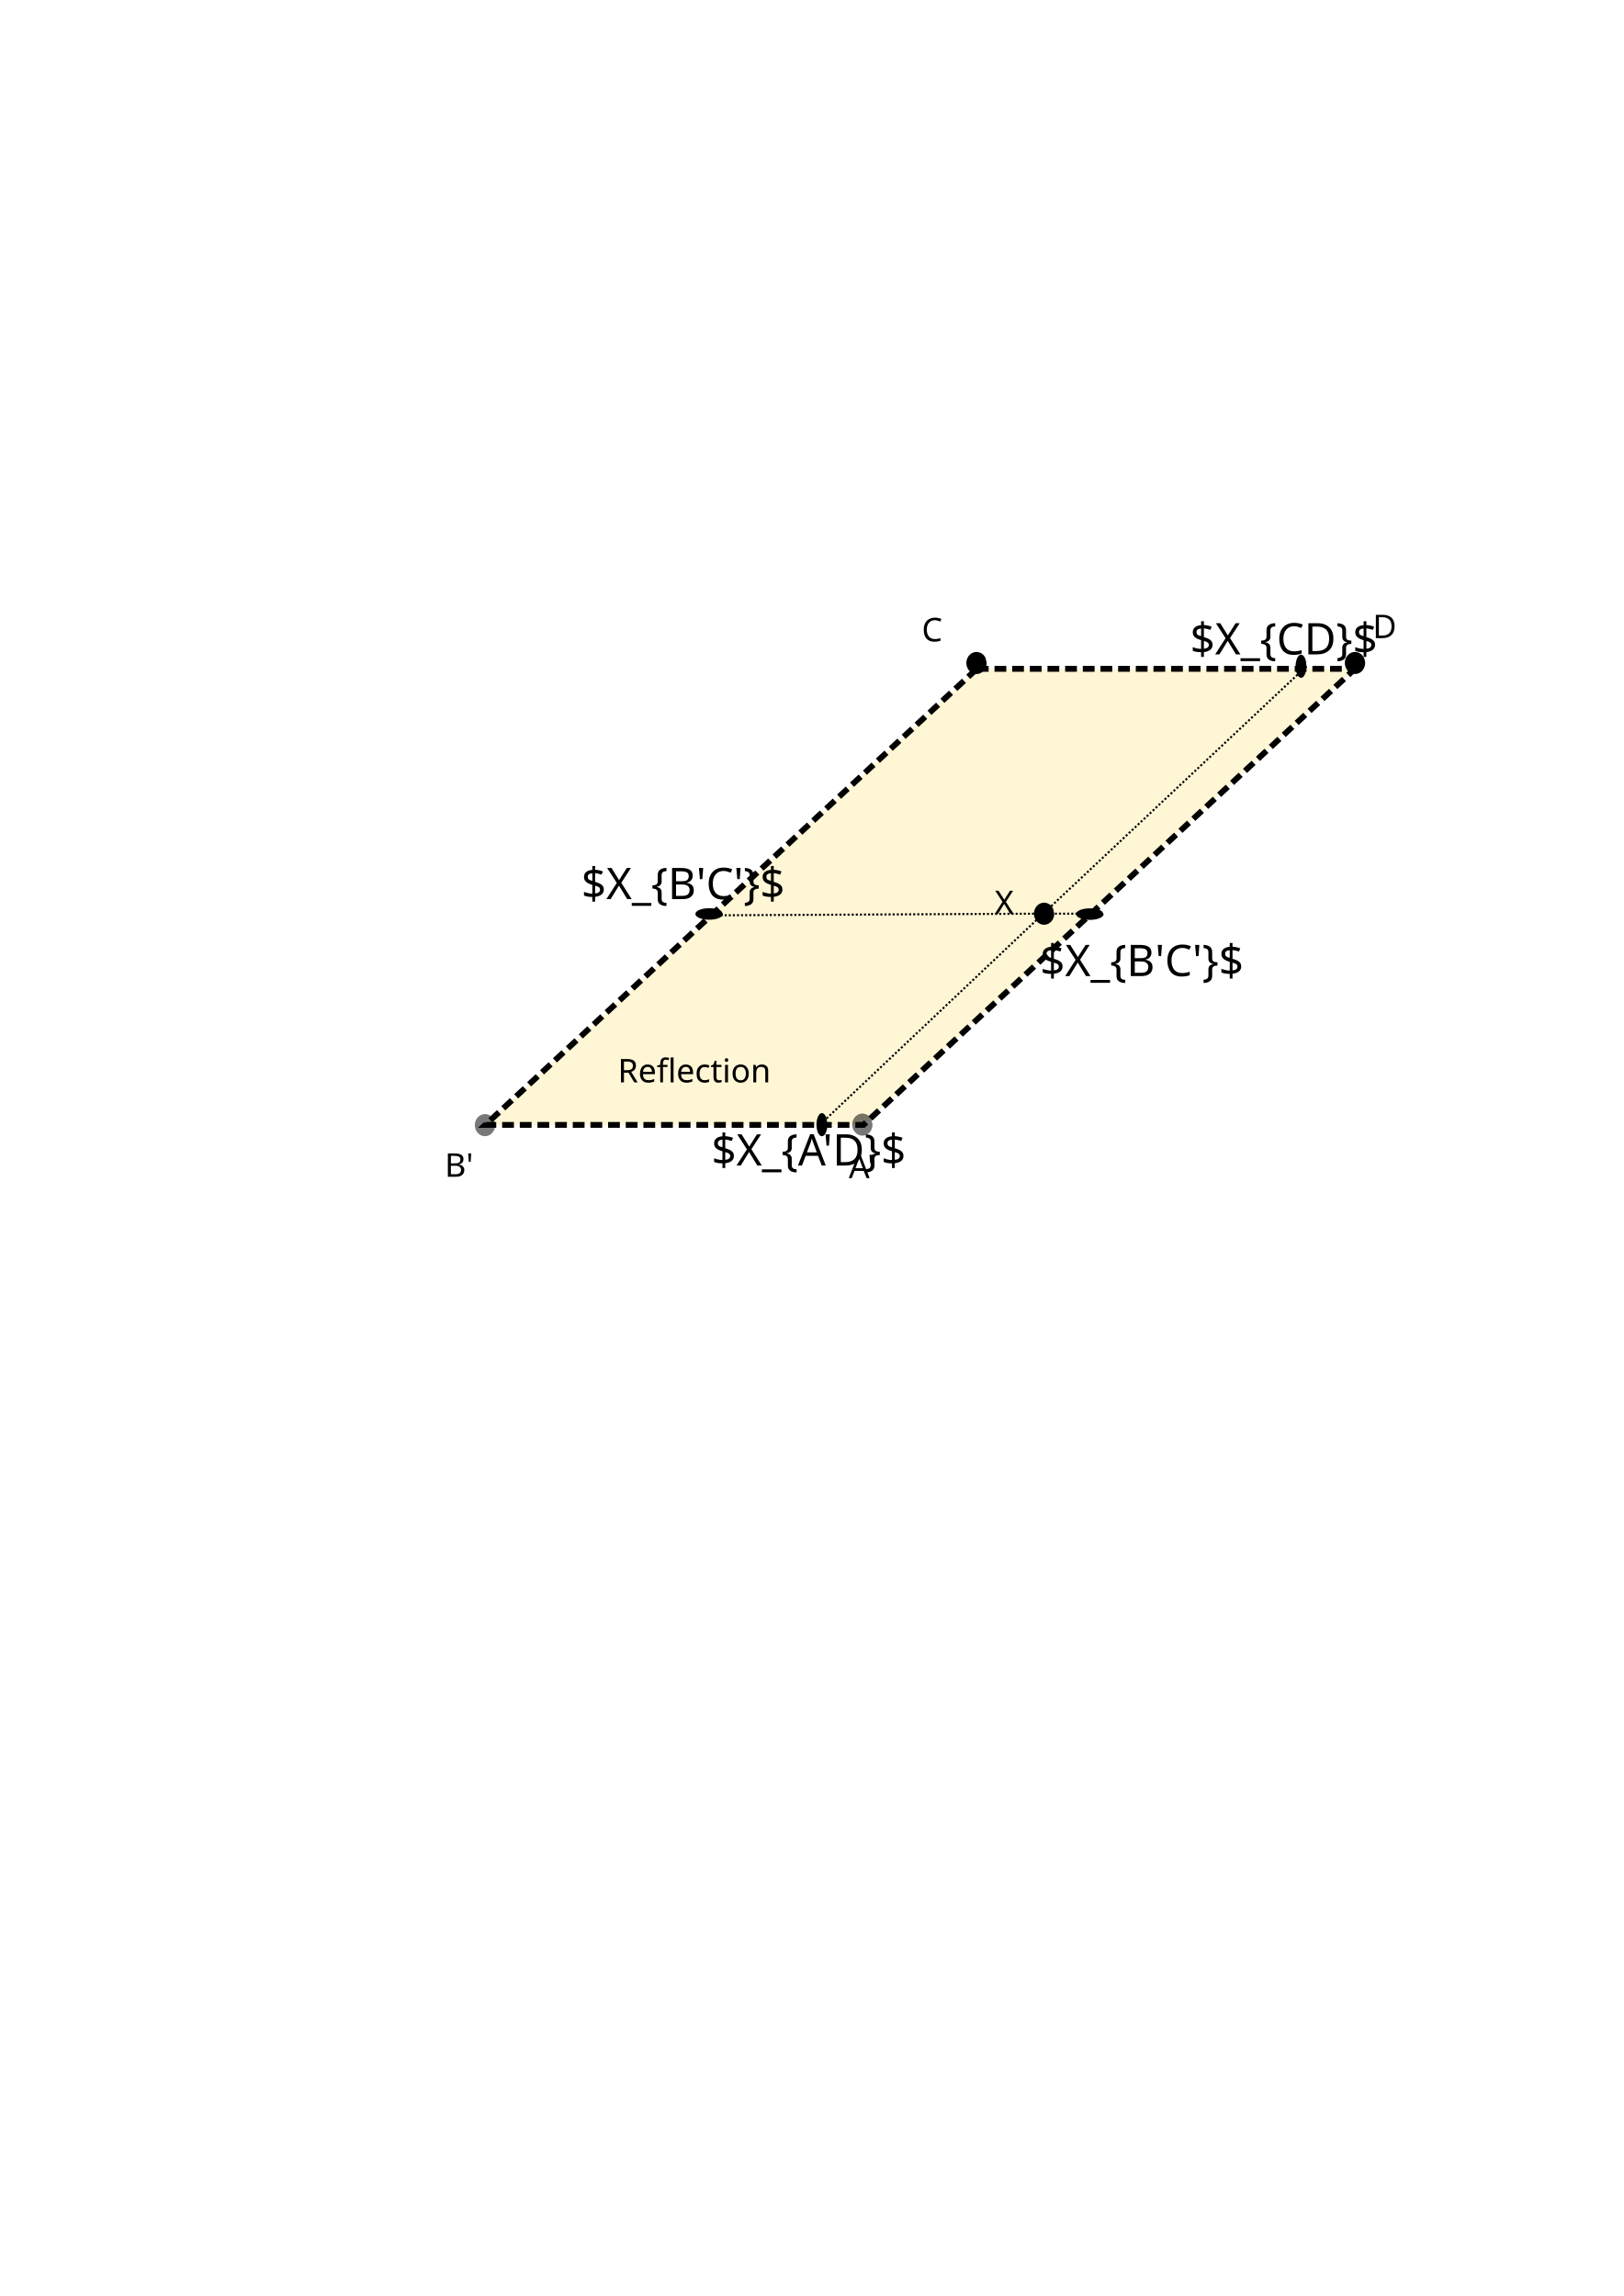
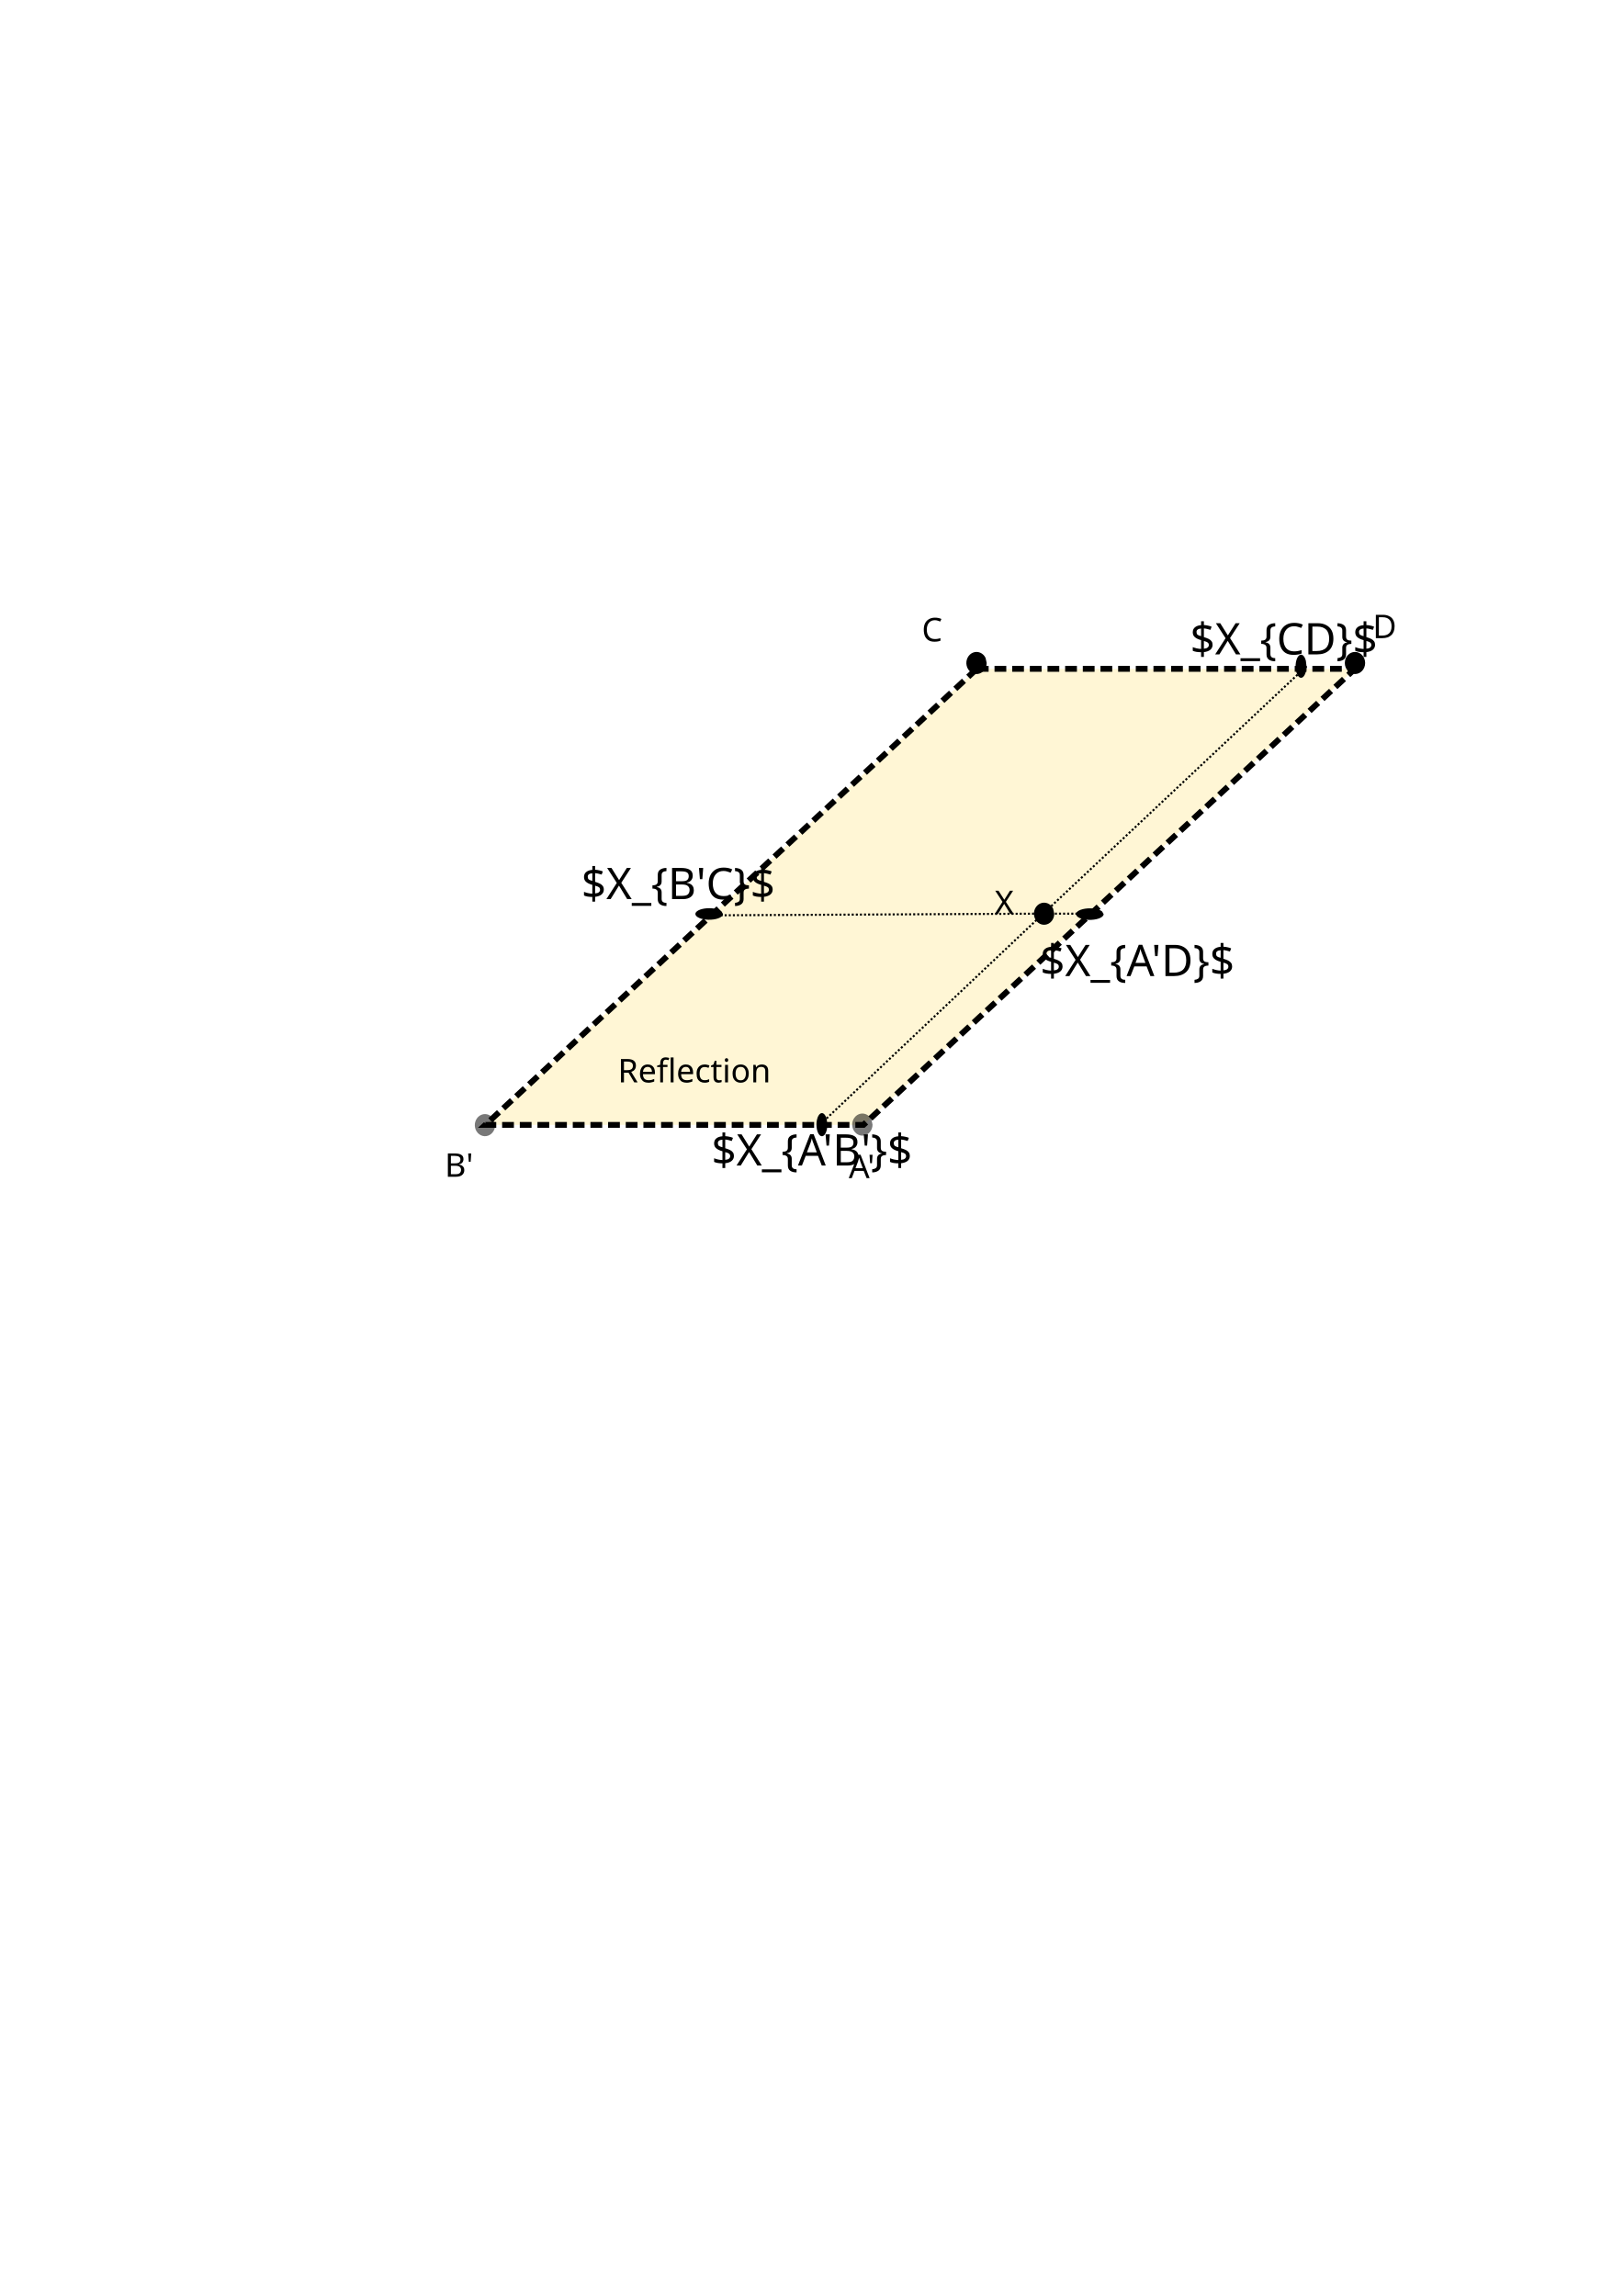
<svg xmlns="http://www.w3.org/2000/svg" width="210mm" height="297mm" viewBox="0 0 210 297" version="1.1" id="svg1275">
  <defs id="defs1272">
    <marker style="overflow:visible" id="marker1796" refX="0" refY="0" orient="auto">
      <path transform="matrix(0.8,0,0,0.8,10,0)" style="fill:context-stroke;fill-rule:evenodd;stroke:context-stroke;stroke-width:1pt" d="M 0,0 5,-5 -12.5,0 5,5 Z" id="path1794" />
    </marker>
    <marker style="overflow:visible" id="marker1501" refX="0" refY="0" orient="auto">
      <path transform="matrix(-0.8,0,0,-0.8,-10,0)" style="fill:context-stroke;fill-rule:evenodd;stroke:context-stroke;stroke-width:1pt" d="M 0,0 5,-5 -12.5,0 5,5 Z" id="path1499" />
    </marker>
    <marker style="overflow:visible" id="Arrow1Lend" refX="0" refY="0" orient="auto">
      <path transform="matrix(-0.8,0,0,-0.8,-10,0)" style="fill:context-stroke;fill-rule:evenodd;stroke:context-stroke;stroke-width:1pt" d="M 0,0 5,-5 -12.5,0 5,5 Z" id="path1226" />
    </marker>
    <marker style="overflow:visible" id="Arrow1Lend-5" refX="0" refY="0" orient="auto">
      <path transform="matrix(-0.8,0,0,-0.8,-10,0)" style="fill:context-stroke;fill-rule:evenodd;stroke:context-stroke;stroke-width:1pt" d="M 0,0 5,-5 -12.5,0 5,5 Z" id="path1226-4" />
    </marker>
  </defs>
  <g id="layer1">
    <g id="g1601" transform="matrix(0.3544317,0,0,0.3527778,53.64355,20.02041)">
      <path d="M 205.109,188.496 161.225,229.415 25.77,355.719 H 163.723 L 343.066,188.496 m -137.957,0 h 137.957" style="fill:#fff6d5;fill-opacity:1;fill-rule:nonzero;stroke:#000000;stroke-width:2.148;stroke-linecap:butt;stroke-linejoin:miter;stroke-miterlimit:4;stroke-dasharray:4.296, 2.148;stroke-dashoffset:0;stroke-opacity:1" id="path1603" />
    </g>
    <text xml:space="preserve" style="font-style:normal;font-variant:normal;font-weight:normal;font-stretch:normal;font-size:4.233px;line-height:1.25;font-family:sans-serif;-inkscape-font-specification:'sans-serif, Normal';font-variant-ligatures:normal;font-variant-caps:normal;font-variant-numeric:normal;font-variant-east-asian:normal;stroke-width:0.265" x="119.209" y="82.961" id="text13719">
      <tspan id="tspan13717" x="119.209" y="82.961" style="font-style:normal;font-variant:normal;font-weight:normal;font-stretch:normal;font-size:4.233px;font-family:sans-serif;-inkscape-font-specification:'sans-serif, Normal';font-variant-ligatures:normal;font-variant-caps:normal;font-variant-numeric:normal;font-variant-east-asian:normal;stroke-width:0.265">C</tspan>
    </text>
    <text xml:space="preserve" style="font-style:normal;font-variant:normal;font-weight:normal;font-stretch:normal;font-size:4.233px;line-height:1.25;font-family:sans-serif;-inkscape-font-specification:'sans-serif, Normal';font-variant-ligatures:normal;font-variant-caps:normal;font-variant-numeric:normal;font-variant-east-asian:normal;stroke-width:0.265" x="177.541" y="82.544" id="text15967">
      <tspan id="tspan15965" x="177.541" y="82.544" style="font-style:normal;font-variant:normal;font-weight:normal;font-stretch:normal;font-size:4.233px;font-family:sans-serif;-inkscape-font-specification:'sans-serif, Normal';font-variant-ligatures:normal;font-variant-caps:normal;font-variant-numeric:normal;font-variant-east-asian:normal;stroke-width:0.265">D</tspan>
    </text>
    <text xml:space="preserve" style="font-style:normal;font-variant:normal;font-weight:normal;font-stretch:normal;font-size:4.233px;line-height:1.25;font-family:sans-serif;-inkscape-font-specification:'sans-serif, Normal';font-variant-ligatures:normal;font-variant-caps:normal;font-variant-numeric:normal;font-variant-east-asian:normal;stroke-width:0.265" x="128.639" y="118.238" id="text23275">
      <tspan id="tspan23273" x="128.639" y="118.238" style="font-style:normal;font-variant:normal;font-weight:normal;font-stretch:normal;font-size:4.233px;font-family:sans-serif;-inkscape-font-specification:'sans-serif, Normal';font-variant-ligatures:normal;font-variant-caps:normal;font-variant-numeric:normal;font-variant-east-asian:normal;stroke-width:0.265">X</tspan>
    </text>
    <text xml:space="preserve" style="font-style:normal;font-variant:normal;font-weight:normal;font-stretch:normal;font-size:4.233px;line-height:1.25;font-family:sans-serif;-inkscape-font-specification:'sans-serif, Normal';font-variant-ligatures:normal;font-variant-caps:normal;font-variant-numeric:normal;font-variant-east-asian:normal;stroke-width:0.265" x="57.518" y="152.217" id="text28765">
      <tspan id="tspan28763" x="57.518" y="152.217" style="font-style:normal;font-variant:normal;font-weight:normal;font-stretch:normal;font-size:4.233px;font-family:sans-serif;-inkscape-font-specification:'sans-serif, Normal';font-variant-ligatures:normal;font-variant-caps:normal;font-variant-numeric:normal;font-variant-east-asian:normal;stroke-width:0.265">B'</tspan>
    </text>
    <text xml:space="preserve" style="font-style:normal;font-variant:normal;font-weight:normal;font-stretch:normal;font-size:4.233px;line-height:1.25;font-family:sans-serif;-inkscape-font-specification:'sans-serif, Normal';font-variant-ligatures:normal;font-variant-caps:normal;font-variant-numeric:normal;font-variant-east-asian:normal;stroke-width:0.265" x="109.771" y="152.401" id="text31099">
      <tspan id="tspan31097" x="109.771" y="152.401" style="font-style:normal;font-variant:normal;font-weight:normal;font-stretch:normal;font-size:4.233px;font-family:sans-serif;-inkscape-font-specification:'sans-serif, Normal';font-variant-ligatures:normal;font-variant-caps:normal;font-variant-numeric:normal;font-variant-east-asian:normal;stroke-width:0.265">A'</tspan>
    </text>
    <text xml:space="preserve" style="font-style:normal;font-variant:normal;font-weight:normal;font-stretch:normal;font-size:4.233px;line-height:1.25;font-family:sans-serif;-inkscape-font-specification:'sans-serif, Normal';font-variant-ligatures:normal;font-variant-caps:normal;font-variant-numeric:normal;font-variant-east-asian:normal;stroke-width:0.265" x="79.904" y="140.005" id="text33479">
      <tspan id="tspan33477" x="79.904" y="140.005" style="font-style:normal;font-variant:normal;font-weight:normal;font-stretch:normal;font-size:4.233px;font-family:sans-serif;-inkscape-font-specification:'sans-serif, Normal';font-variant-ligatures:normal;font-variant-caps:normal;font-variant-numeric:normal;font-variant-east-asian:normal;stroke-width:0.265">Reflection</tspan>
    </text>
    <path d="m 176.56,85.761 c 0,0.789 -0.588,1.429 -1.314,1.429 -0.726,0 -1.315,-0.64 -1.315,-1.429 0,-0.791 0.589,-1.431 1.315,-1.431 0.726,0 1.314,0.64 1.314,1.431 z" style="fill:#000000;fill-opacity:1;fill-rule:nonzero;stroke:none;stroke-width:0.359" id="path1709" />
    <path d="m 127.612,85.761 c 0,0.723 -0.499,1.334 -1.16,1.42 -0.66,0.086 -1.276,-0.38 -1.433,-1.084 -0.157,-0.703 0.196,-1.424 0.819,-1.677 0.624,-0.252 1.322,0.041 1.628,0.685" style="fill:#000000;fill-opacity:1;fill-rule:nonzero;stroke:none;stroke-width:0.359" id="path1711" />
    <path d="m 93.506,118.227 c 0,0.378 -0.677,0.696 -1.574,0.741 -0.895,0.045 -1.732,-0.198 -1.945,-0.566 -0.213,-0.367 0.266,-0.743 1.112,-0.875 0.847,-0.132 1.795,0.021 2.209,0.358" style="fill:#000000;fill-opacity:1;fill-rule:nonzero;stroke:none;stroke-width:0.302" id="path1711-2" />
    <path d="m 142.738,118.245 c 0,0.378 -0.677,0.696 -1.574,0.741 -0.895,0.045 -1.732,-0.198 -1.945,-0.566 -0.213,-0.367 0.266,-0.743 1.112,-0.875 0.847,-0.132 1.795,0.021 2.209,0.358" style="fill:#000000;fill-opacity:1;fill-rule:nonzero;stroke:none;stroke-width:0.302" id="path1711-2-8" />
    <path d="m 107.005,145.482 c 0,0.758 -0.267,1.397 -0.621,1.487 -0.353,0.09 -0.684,-0.398 -0.768,-1.135 -0.084,-0.736 0.105,-1.491 0.439,-1.756 0.334,-0.264 0.708,0.043 0.872,0.718" style="fill:#000000;fill-opacity:1;fill-rule:nonzero;stroke:none;stroke-width:0.269" id="path1711-2-6" />
    <path d="m 168.975,86.181 c 0,0.758 -0.267,1.397 -0.621,1.487 -0.353,0.09 -0.684,-0.398 -0.768,-1.135 -0.084,-0.736 0.105,-1.491 0.439,-1.756 0.334,-0.264 0.708,0.043 0.872,0.718" style="fill:#000000;fill-opacity:1;fill-rule:nonzero;stroke:none;stroke-width:0.269" id="path1711-2-6-2" />
    <path d="m 136.351,118.195 c 0,0.723 -0.499,1.334 -1.16,1.42 -0.66,0.086 -1.276,-0.38 -1.433,-1.084 -0.157,-0.703 0.196,-1.424 0.819,-1.677 0.624,-0.252 1.322,0.041 1.628,0.685" style="fill:#000000;fill-opacity:1;fill-rule:nonzero;stroke:none;stroke-width:0.359" id="path1711-6" />
    <path d="m 64.039,145.543 c 0,0.723 -0.499,1.334 -1.16,1.42 -0.66,0.086 -1.276,-0.38 -1.433,-1.084 -0.157,-0.703 0.196,-1.424 0.819,-1.677 0.624,-0.252 1.322,0.041 1.628,0.685" style="opacity:0.531;fill:#000000;fill-opacity:1;fill-rule:nonzero;stroke:#000d68;stroke-width:0.359;stroke-miterlimit:4;stroke-dasharray:none;stroke-opacity:0;paint-order:stroke fill markers" id="path1711-5-4-0-5" />
    <path d="m 112.849,145.473 c 0,0.723 -0.499,1.334 -1.16,1.42 -0.66,0.086 -1.276,-0.38 -1.433,-1.084 -0.157,-0.703 0.196,-1.424 0.819,-1.677 0.624,-0.252 1.322,0.041 1.628,0.685" style="opacity:0.531;fill:#000000;fill-opacity:1;fill-rule:nonzero;stroke:#000d68;stroke-width:0.359;stroke-miterlimit:4;stroke-dasharray:none;stroke-opacity:0;paint-order:stroke fill markers" id="path1711-5-4-0-9" />
    <path style="fill:none;stroke:#000000;stroke-width:0.265;stroke-linecap:butt;stroke-linejoin:miter;stroke-opacity:1;stroke-miterlimit:4;stroke-dasharray:0.265,0.265;stroke-dashoffset:0" d="m 91.605,118.405 43.325,-0.221 -28.667,27.097" id="path2946" />
    <path style="fill:none;stroke:#000000;stroke-width:0.265;stroke-linecap:butt;stroke-linejoin:miter;stroke-opacity:1;stroke-miterlimit:4;stroke-dasharray:0.265,0.265;stroke-dashoffset:0" d="m 168.975,86.181 -34.045,32.004 6.501,0.007" id="path2948" />
    <text xml:space="preserve" style="font-size:5.644px;line-height:1.25;font-family:sans-serif;-inkscape-font-specification:'sans-serif, Normal';stroke-width:0.265" x="75.187" y="116.307" id="text3582">
-       <tspan id="tspan3580" style="stroke-width:0.265" x="75.187" y="116.307">$X_{B'C'}$</tspan>
+       <tspan id="tspan3580" style="stroke-width:0.265" x="75.187" y="116.307">$X_{B'C}$</tspan>
    </text>
    <text xml:space="preserve" style="font-size:5.644px;line-height:1.25;font-family:sans-serif;-inkscape-font-specification:'sans-serif, Normal';stroke-width:0.265" x="134.518" y="126.26" id="text3582-0">
-       <tspan id="tspan3580-8" style="stroke-width:0.265" x="134.518" y="126.26">$X_{B'C'}$</tspan>
+       <tspan id="tspan3580-8" style="stroke-width:0.265" x="134.518" y="126.26">$X_{A'D}$</tspan>
    </text>
    <text xml:space="preserve" style="font-size:5.644px;line-height:1.25;font-family:sans-serif;-inkscape-font-specification:'sans-serif, Normal';stroke-width:0.265" x="92.017" y="150.767" id="text3582-5">
-       <tspan id="tspan3580-0" style="stroke-width:0.265" x="92.017" y="150.767">$X_{A'D}$</tspan>
+       <tspan id="tspan3580-0" style="stroke-width:0.265" x="92.017" y="150.767">$X_{A'B'}$</tspan>
    </text>
    <text xml:space="preserve" style="font-size:5.644px;line-height:1.25;font-family:sans-serif;-inkscape-font-specification:'sans-serif, Normal';stroke-width:0.265" x="153.921" y="84.651" id="text3582-6">
      <tspan id="tspan3580-4" style="stroke-width:0.265" x="153.921" y="84.651">$X_{CD}$</tspan>
    </text>
  </g>
</svg>
